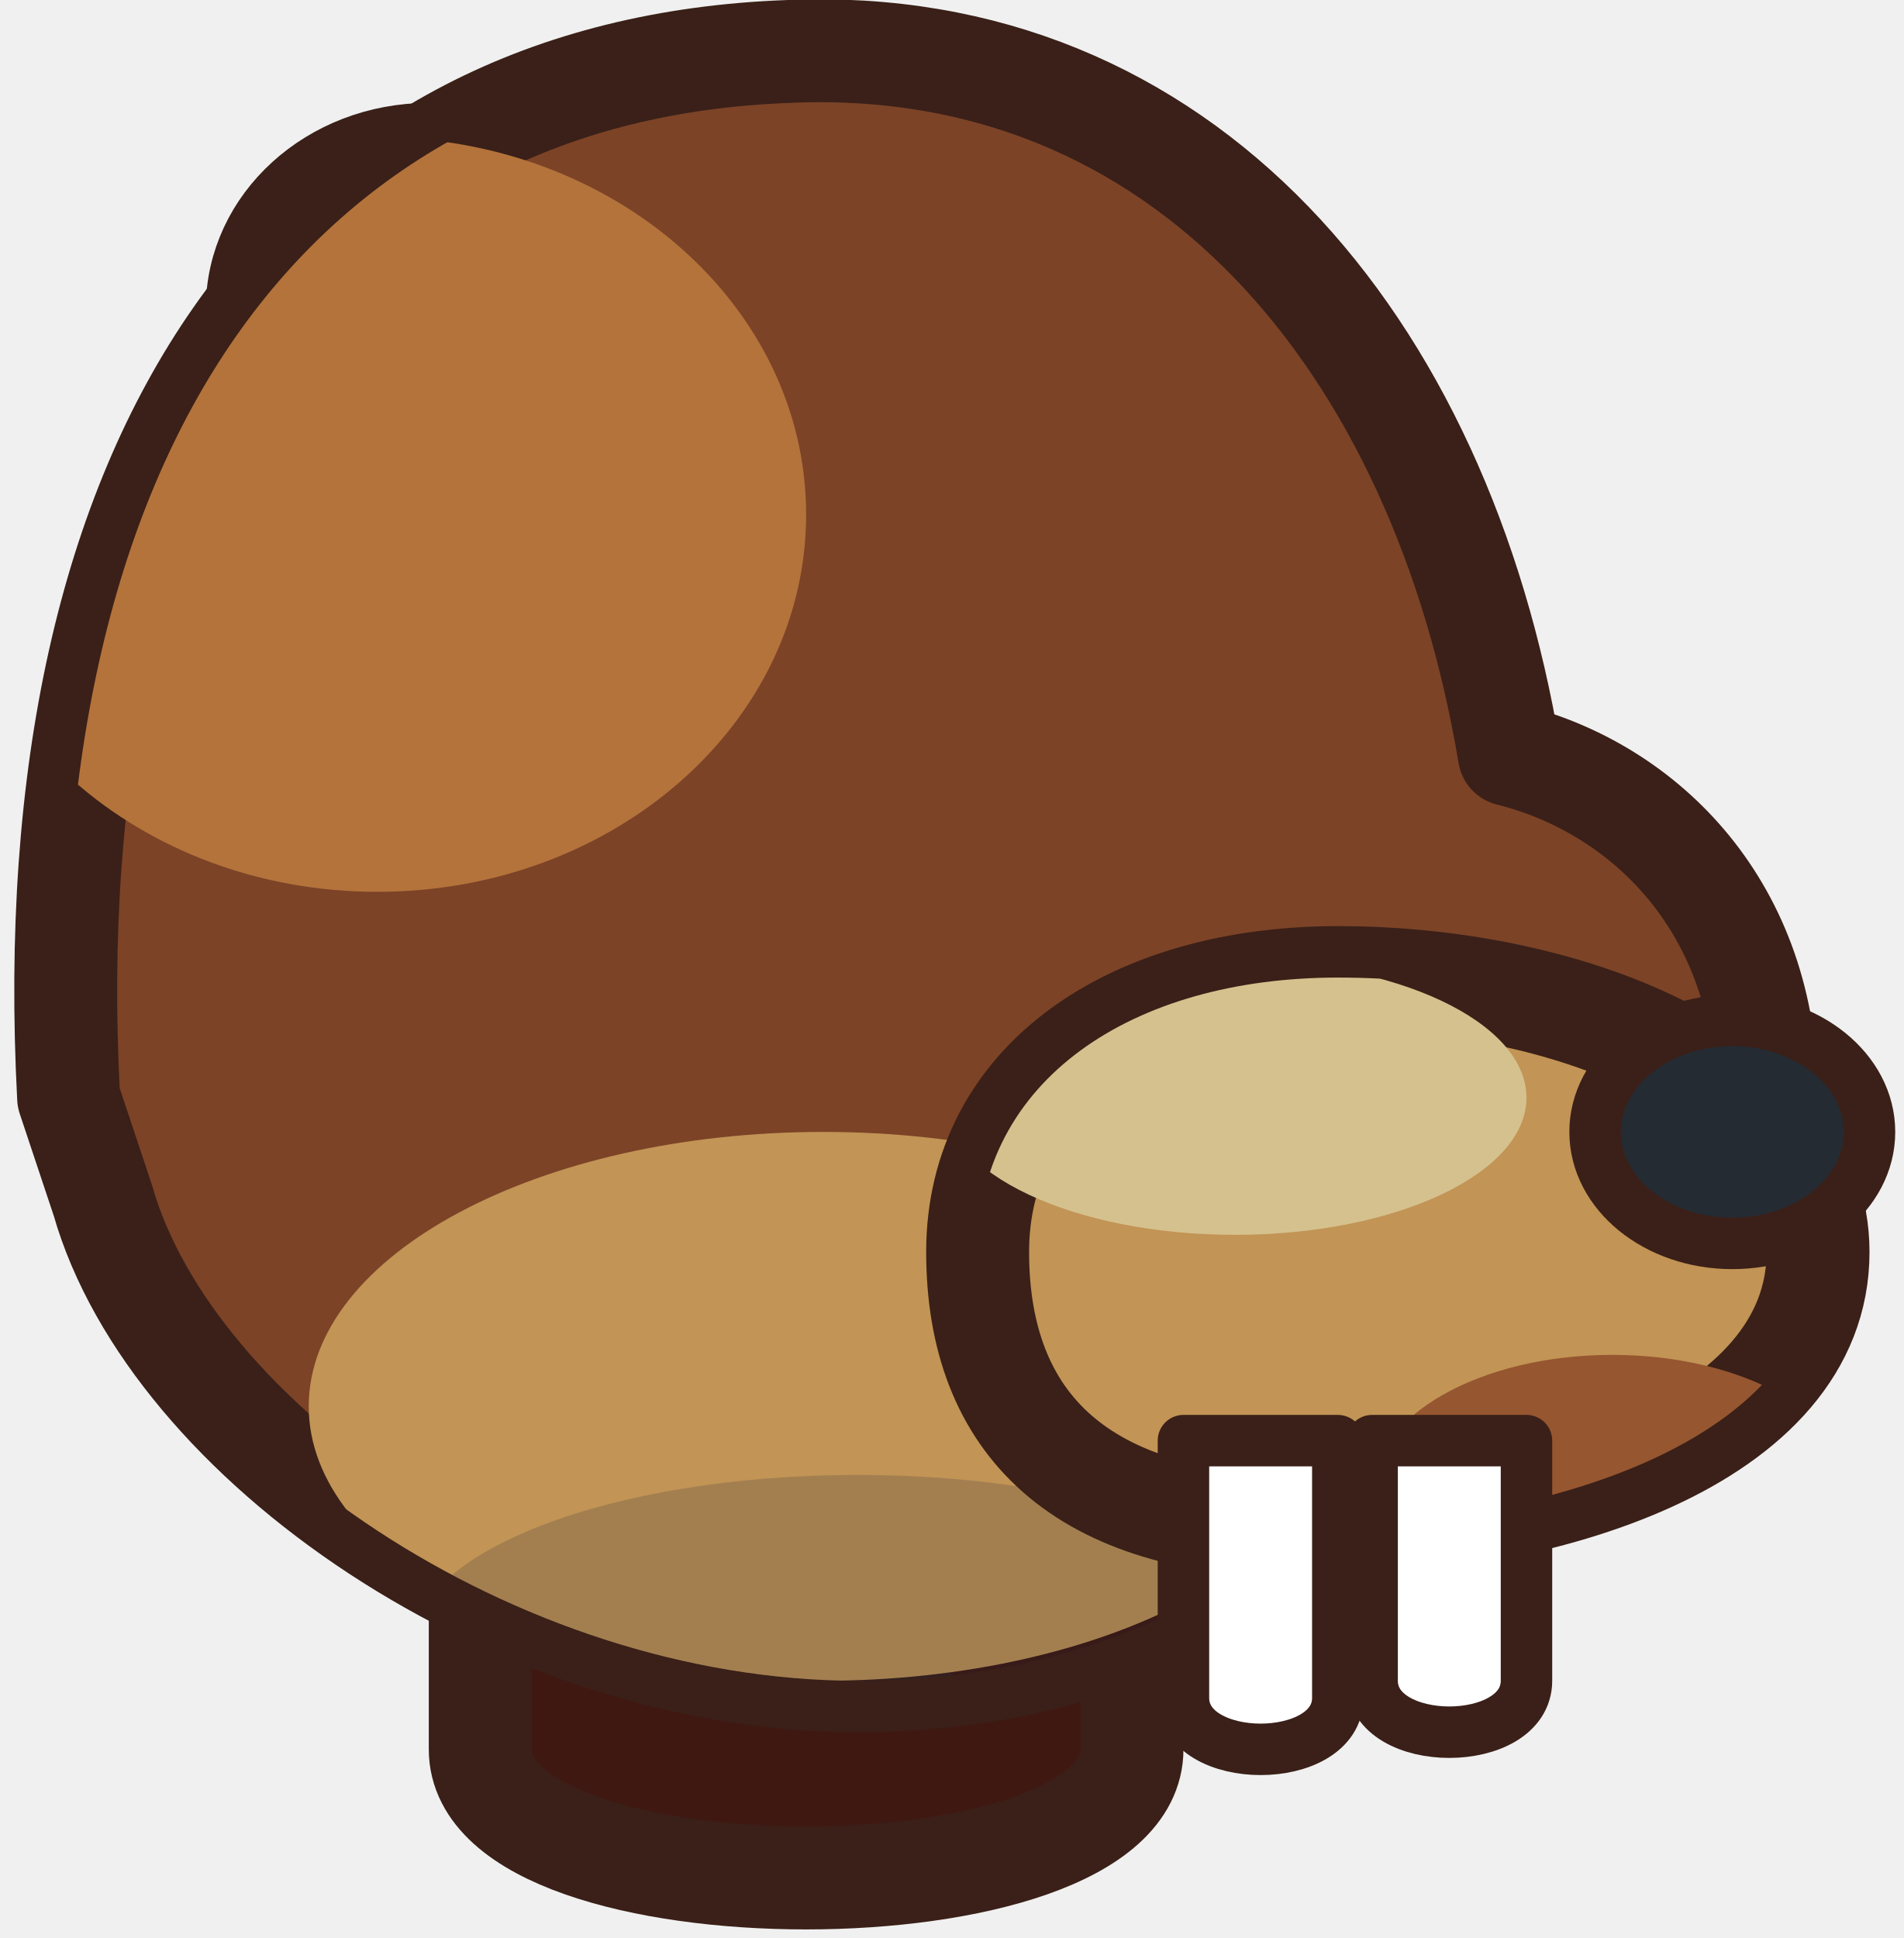
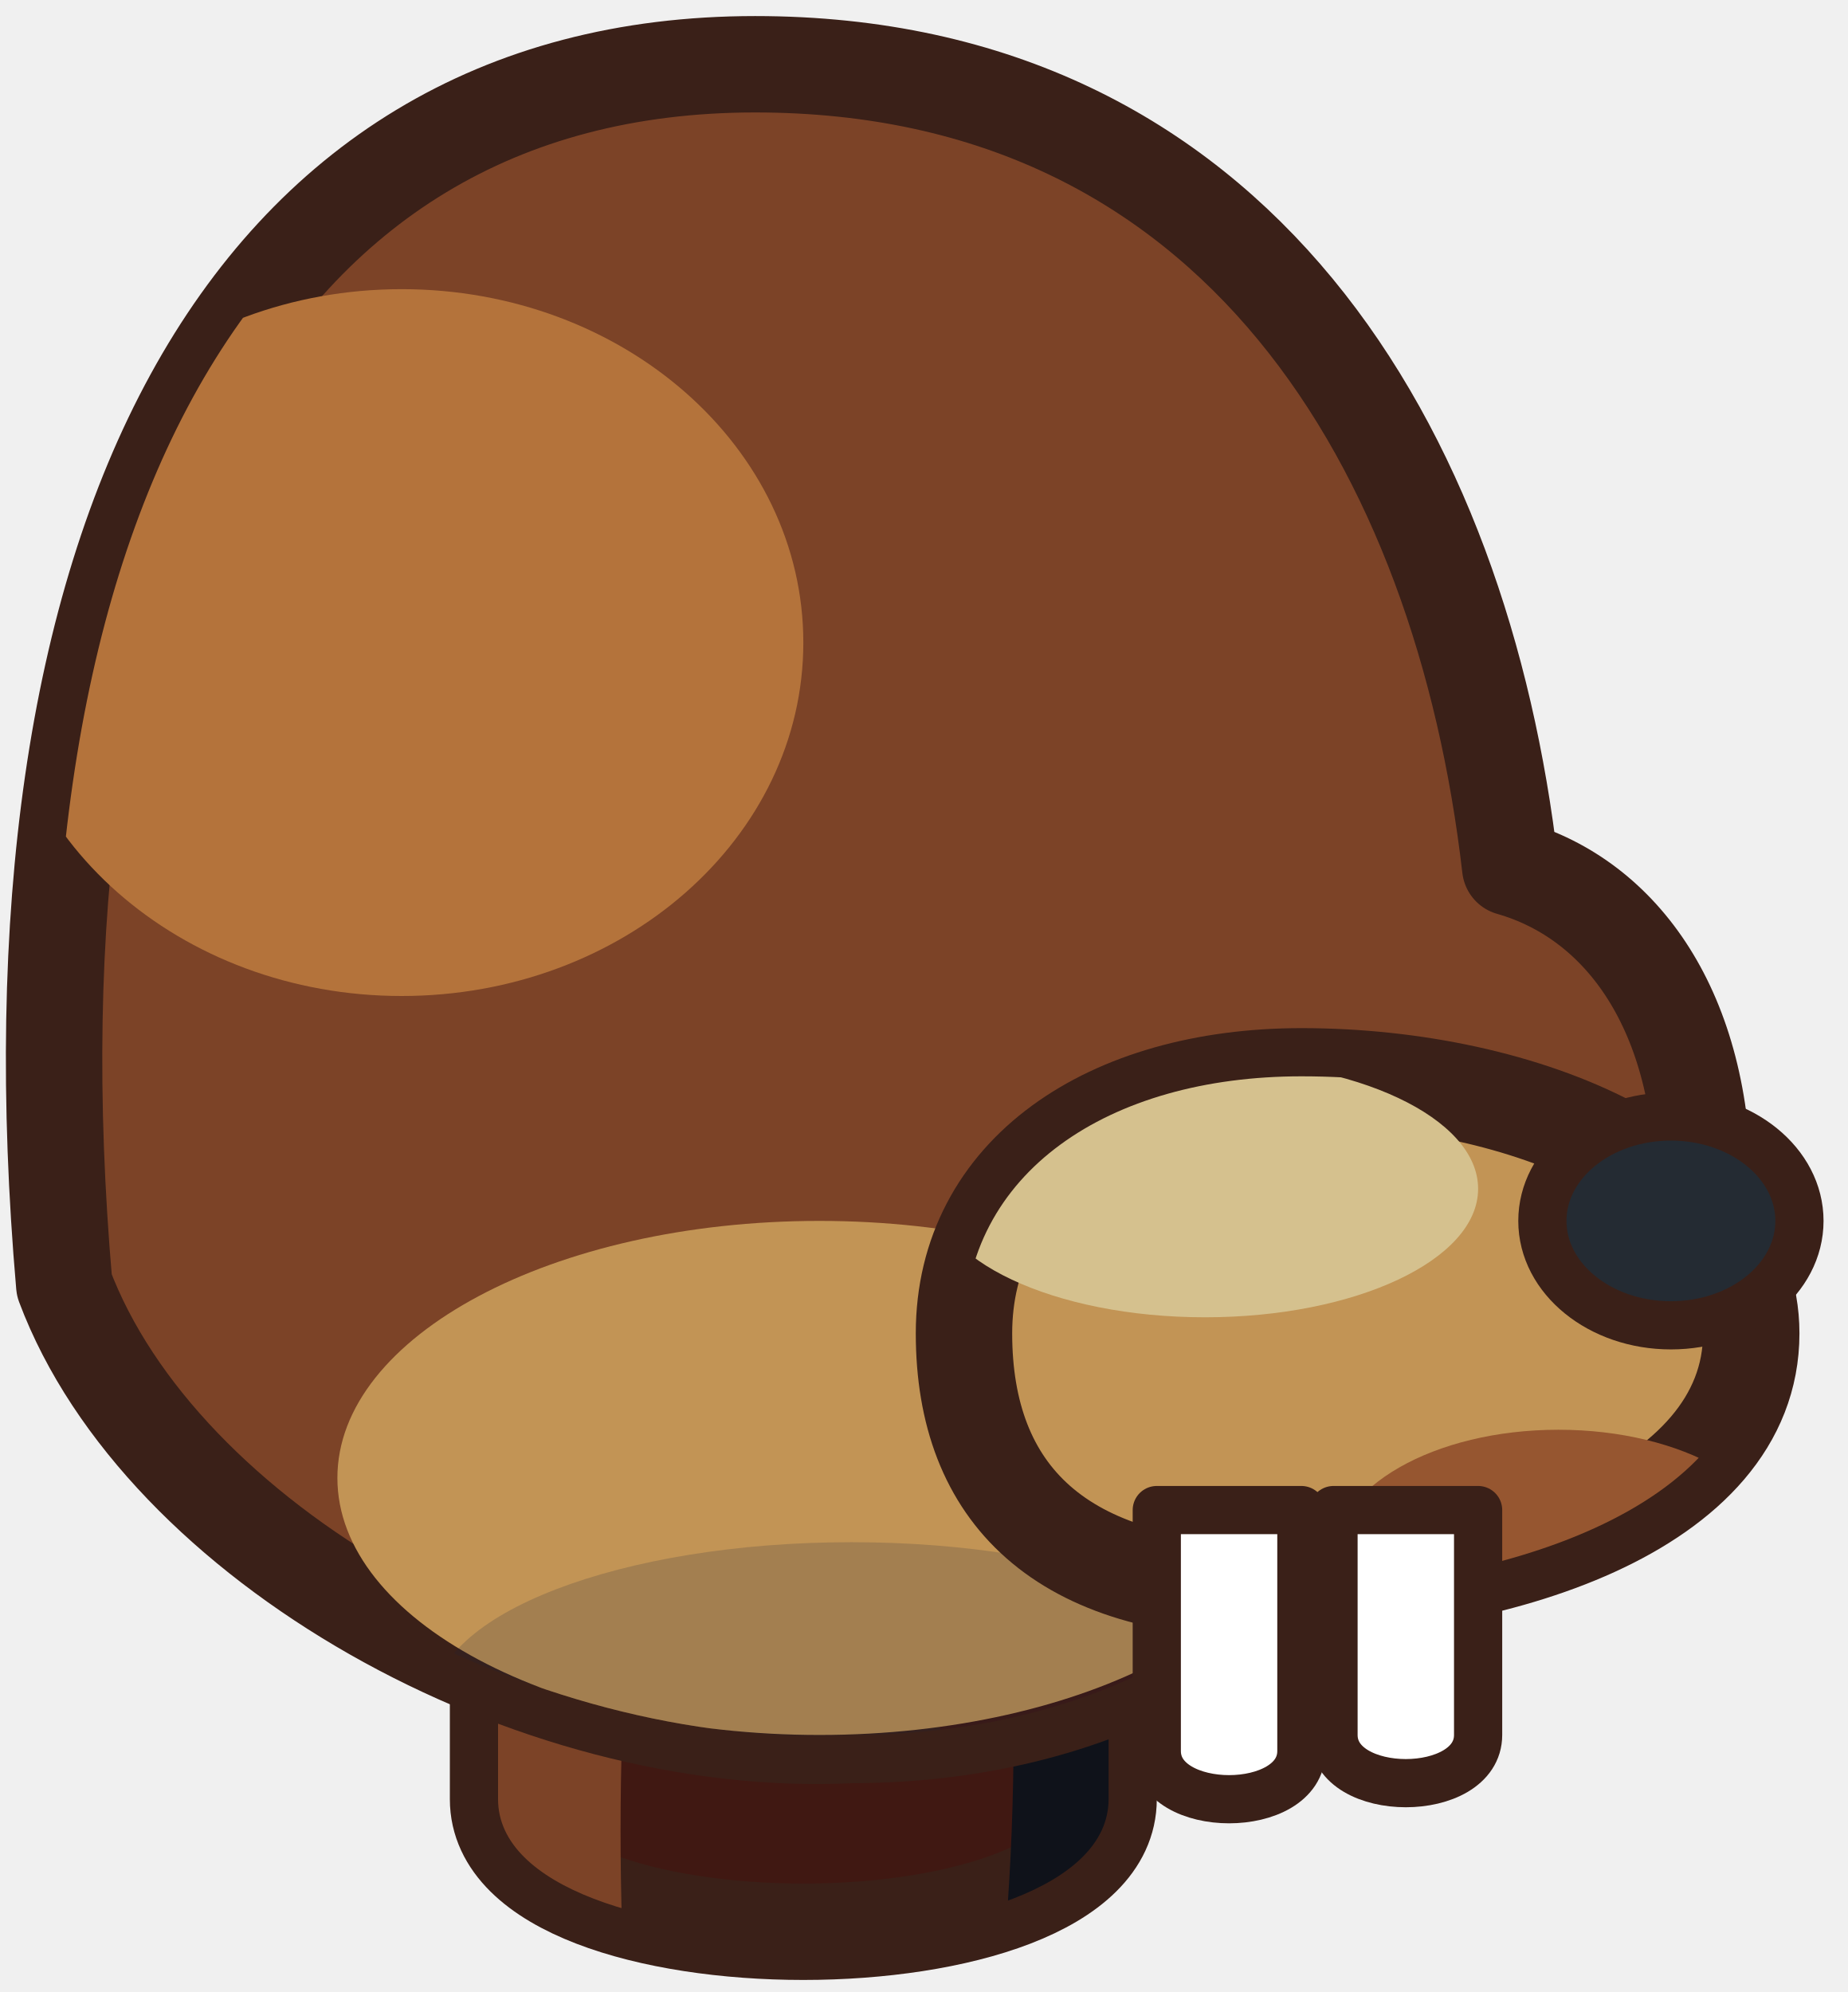
- <svg xmlns="http://www.w3.org/2000/svg" width="111" height="113" viewBox="74 26 111 113" shape-rendering="geometricPrecision">
+ <svg xmlns="http://www.w3.org/2000/svg" width="115" height="124" viewBox="71 16 115 124" shape-rendering="geometricPrecision">
  <ellipse cx="99" cy="44" rx="11" ry="10" fill="#401812" stroke="#3a2018" stroke-width="4" />
-   <path d="M 102,100 L 102,128 C 102,138 140,138 140,128 L 140,100 C 140,90 102,90 102,100 Z" fill="#401812" stroke="#3a2018" stroke-width="6" stroke-linecap="round" stroke-linejoin="round" />
-   <path d="M 78,90 C 76,52 92,30 120,29 C 143,28 158,46 162,70 C 170,72 177,79 177,90 C 177,101 167,107 155,108 C 150,118 138,124 124,124 C 104,124 84,110 80,96 Z" fill="#7c4327" stroke="#3a2018" stroke-width="6" stroke-linecap="round" stroke-linejoin="round" />
+   <path d="M 102,104 C 102,94 140,94 140,104 L 140,128 C 140,139 102,139 102,128 Z" fill="#401812" stroke="#3a2018" stroke-width="6" stroke-linecap="round" stroke-linejoin="round" />
+   <defs>
+     <clipPath id="bnk">
+       <path d="M 102,104 C 102,94 140,94 140,104 L 140,128 C 140,139 102,139 102,128 Z" />
+     </clipPath>
+   </defs>
+   <g clip-path="url(#bnk)">
+     <path d="M 98,92 L 113,92 C 110,110 109,126 110,142 L 98,142 Z" fill="#7c4327" />
+     <path d="M 132,92 L 144,92 L 144,142 L 133,142 C 135,126 134,110 132,92 Z" fill="#0f121a" />
+   </g>
+   <path d="M 75,96 C 71,50 86,20 118,20 C 148,20 162,44 165,70 C 172,72 177,79 177,90 C 177,101 167,107 155,108 C 150,118 138,124 124,124 C 104,125 81,112 75,96 Z" fill="#7c4327" stroke="#3a2018" stroke-width="6" stroke-linecap="round" stroke-linejoin="round" />
  <defs>
    <clipPath id="bsh">
-       <path d="M 78,90 C 76,52 92,30 120,29 C 143,28 158,46 162,70 C 170,72 177,79 177,90 C 177,101 167,107 155,108 C 150,118 138,124 124,124 C 104,124 84,110 80,96 Z" />
+       <path d="M 75,96 C 71,50 86,20 118,20 C 148,20 162,44 165,70 C 172,72 177,79 177,90 C 177,101 167,107 155,108 C 150,118 138,124 124,124 C 104,125 81,112 75,96 Z" />
    </clipPath>
  </defs>
  <g clip-path="url(#bsh)">
    <ellipse cx="96" cy="56" rx="25" ry="22" fill="#b4733b" />
    <ellipse cx="152" cy="118" rx="24" ry="16" fill="#401812" />
    <ellipse cx="122" cy="108" rx="30" ry="16" fill="#c29455" />
    <ellipse cx="124" cy="122" rx="26" ry="10" fill="#16203a" opacity="0.18" />
  </g>
  <path d="M 152,83 C 166,83 180,89 180,99 C 180,110 164,115 150,115 C 137,115 131,109 131,99 C 131,89 140,83 152,83 Z" fill="#c29455" stroke="#3a2018" stroke-width="6" stroke-linecap="round" stroke-linejoin="round" />
  <defs>
    <clipPath id="bmz">
      <path d="M 152,83 C 166,83 180,89 180,99 C 180,110 164,115 150,115 C 137,115 131,109 131,99 C 131,89 140,83 152,83 Z" />
    </clipPath>
  </defs>
  <g clip-path="url(#bmz)">
    <ellipse cx="146" cy="90" rx="17" ry="8" fill="#d5c18e" />
    <ellipse cx="168" cy="113" rx="14" ry="8" fill="#965630" />
  </g>
  <ellipse cx="175" cy="92" rx="8" ry="6.5" fill="#242b33" stroke="#3a2018" stroke-width="3" />
  <path d="M 143,110 L 152,110 L 152,125 C 152,129 143,129 143,125 Z" fill="#ffffff" stroke="#3a2018" stroke-width="3" stroke-linecap="round" stroke-linejoin="round" />
  <path d="M 154,110 L 163,110 L 163,124 C 163,128 154,128 154,124 Z" fill="#ffffff" stroke="#3a2018" stroke-width="3" stroke-linecap="round" stroke-linejoin="round" />
</svg>
